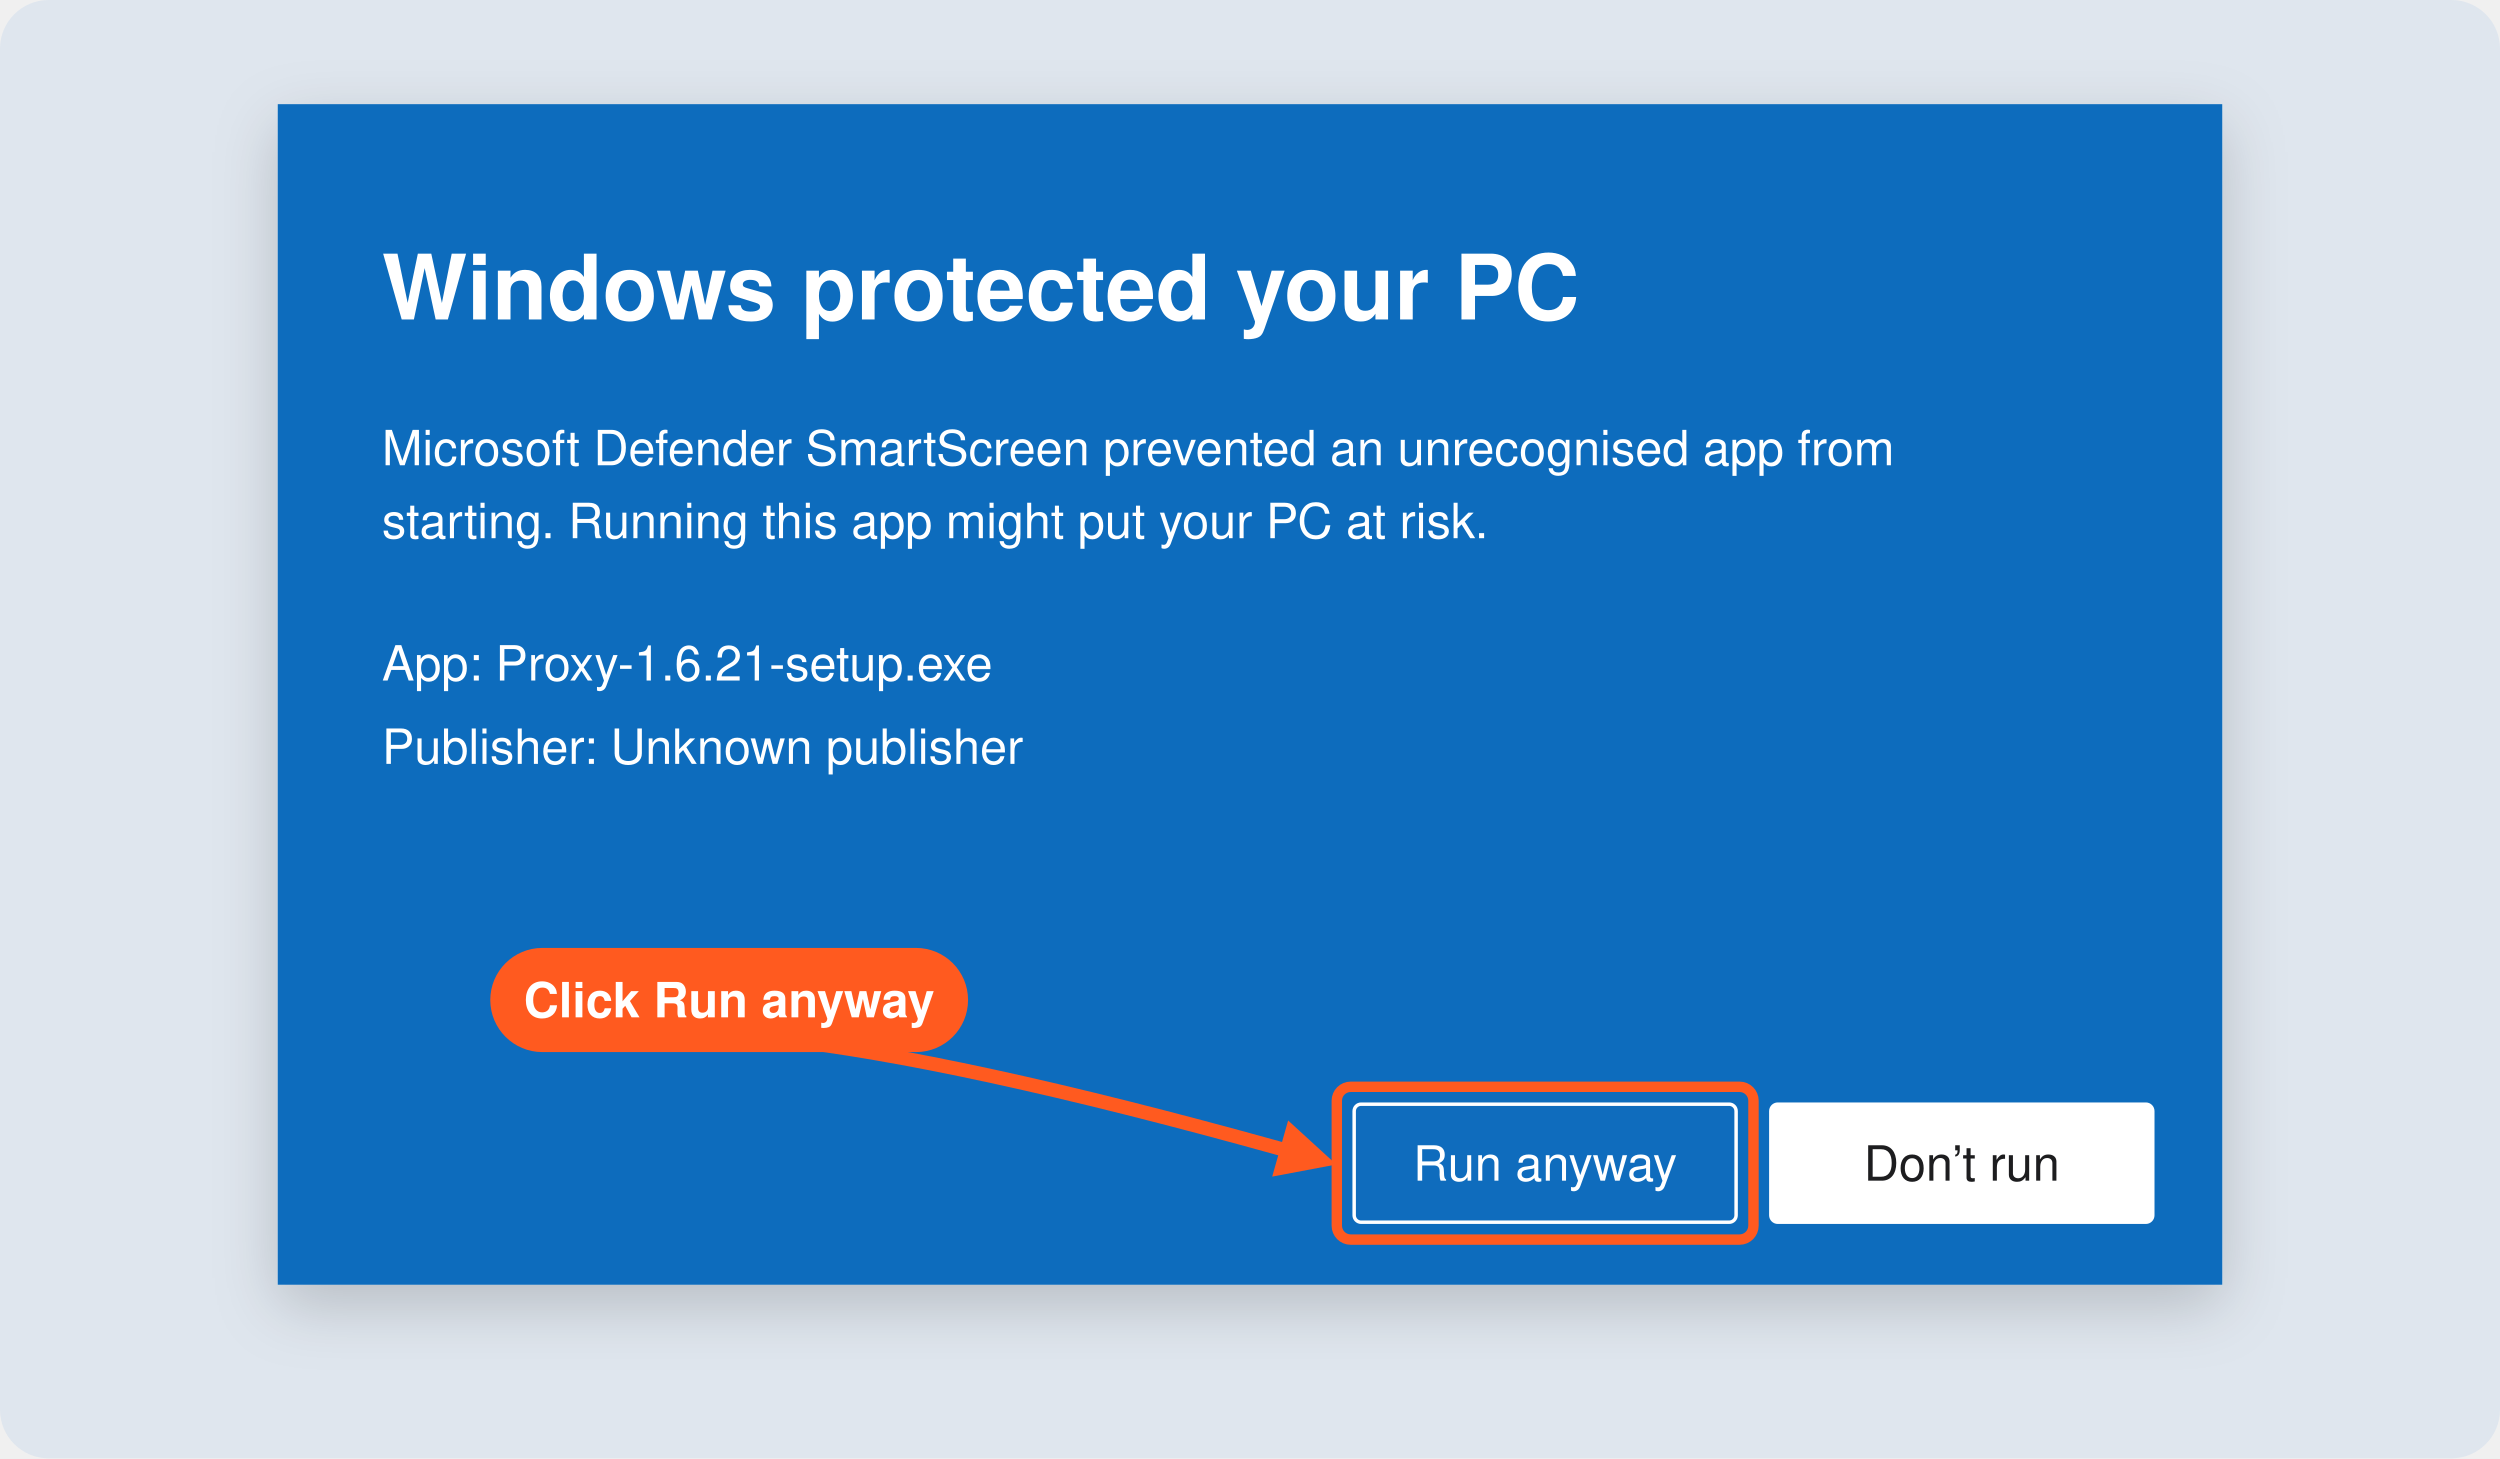
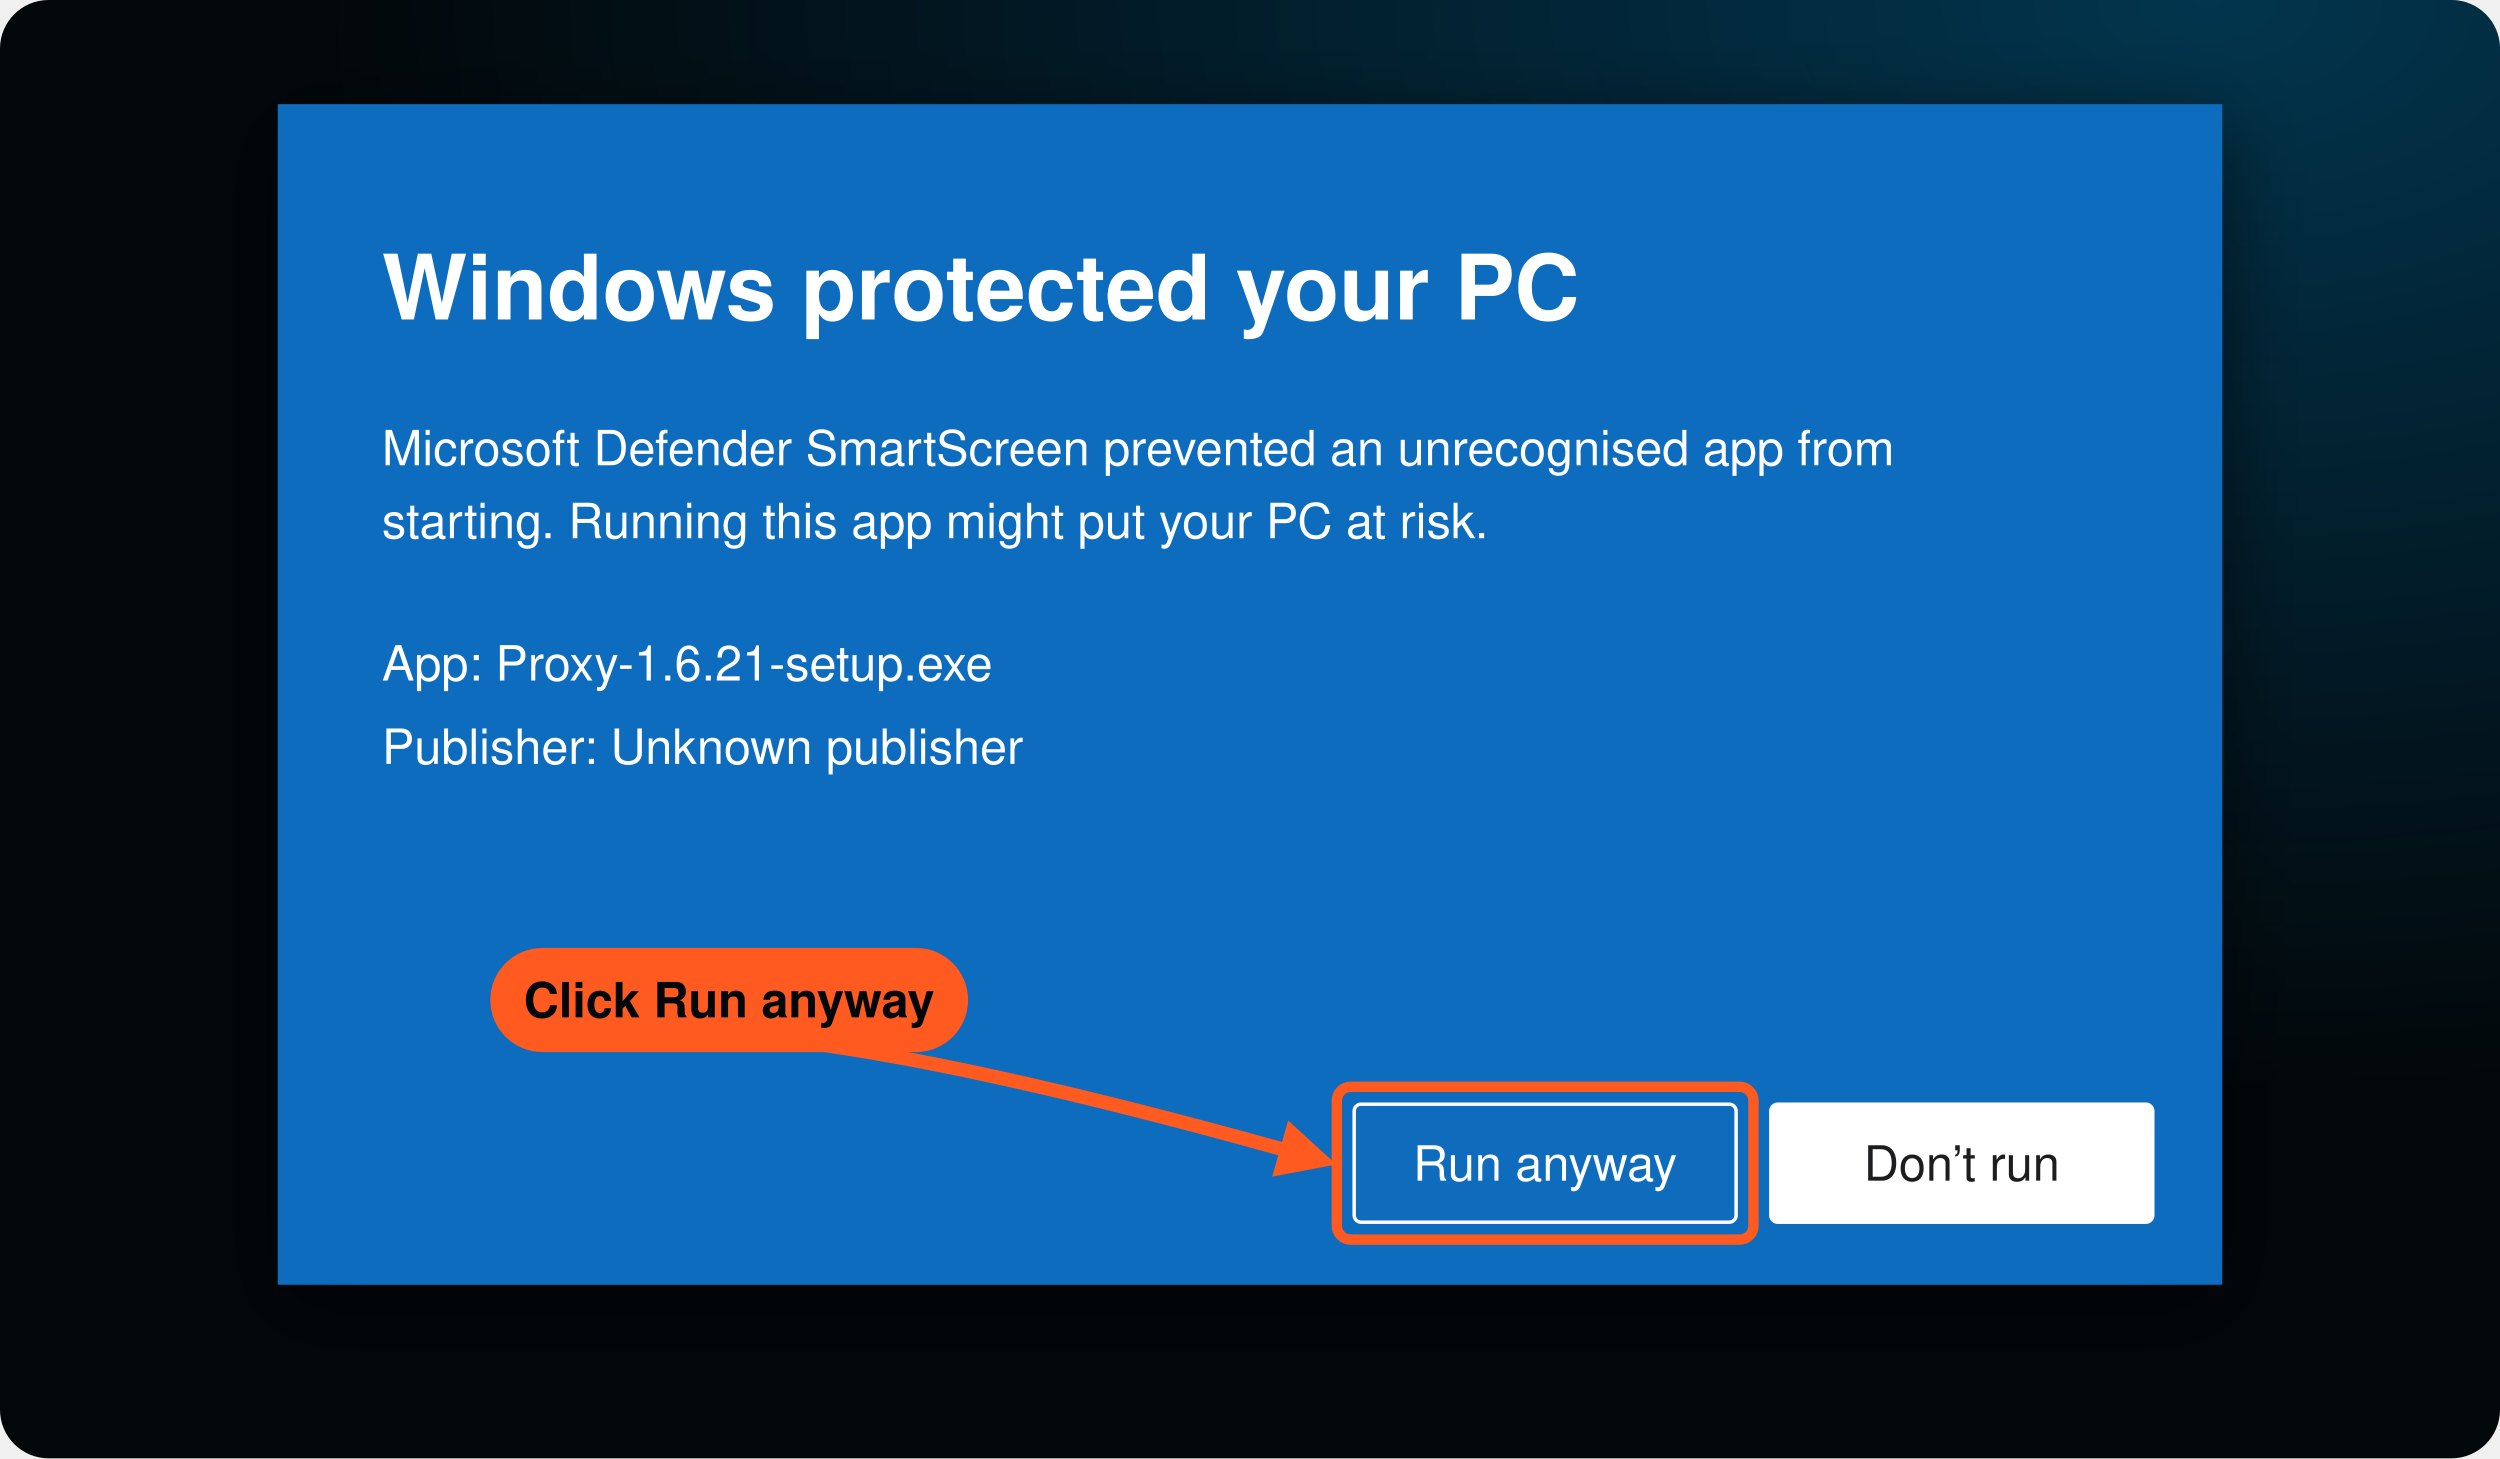
<svg xmlns="http://www.w3.org/2000/svg" viewBox="0 0 720 420" role="img" font-family="-apple-system, BlinkMacSystemFont, 'Segoe UI', Helvetica, Arial, sans-serif">
  <defs>
    <marker id="head" viewBox="0 0 10 10" refX="7" refY="5" markerWidth="4.2" markerHeight="4.2" orient="auto-start-reverse">
      <path d="M0,0 L10,5 L0,10 z" fill="#ff5a1f" />
    </marker>
    <filter id="shadow" x="-10%" y="-10%" width="120%" height="130%">
-       <feDropShadow dx="0" dy="6" stdDeviation="9" flood-opacity="0.18" />
+       <feDropShadow dx="0" dy="6" stdDeviation="12" flood-color="#000" flood-opacity="0.55" />
    </filter>
+     <radialGradient id="glow" cx="0.88" cy="0" r="0.75">
+       <stop offset="0" stop-color="#0297de" stop-opacity="0.32" />
+       <stop offset="1" stop-color="#0297de" stop-opacity="0" />
+     </radialGradient>
  </defs>
-   <rect width="720" height="420" rx="14" fill="#dfe6ee" />
+   <rect width="720" height="420" rx="14" fill="#02070a" />
+   <rect width="720" height="420" rx="14" fill="url(#glow)" />
  <g filter="url(#shadow)">
    <rect x="80" y="30" width="560" height="340" fill="#0f6cbd" />
  </g>
  <text x="110" y="92" font-size="26" font-weight="600" fill="#ffffff" text-anchor="start">Windows protected your PC</text>
  <text x="110" y="134" font-size="14" font-weight="400" fill="#ffffff" text-anchor="start">Microsoft Defender SmartScreen prevented an unrecognised app from</text>
  <text x="110" y="155" font-size="14" font-weight="400" fill="#ffffff" text-anchor="start">starting. Running this app might put your PC at risk.</text>
  <text x="110" y="196" font-size="14" font-weight="400" fill="#ffffff" text-anchor="start">App:        Proxy-1.6.21-setup.exe</text>
  <text x="110" y="220" font-size="14" font-weight="400" fill="#ffffff" text-anchor="start">Publisher:  Unknown publisher</text>
  <rect x="390" y="318" width="110" height="34" rx="2" fill="#0f6cbd" stroke="#ffffff" />
  <text x="445.0" y="340.04" font-size="14" font-weight="500" fill="#ffffff" text-anchor="middle">Run anyway</text>
  <rect x="510" y="318" width="110" height="34" rx="2" fill="#ffffff" stroke="#ffffff" />
  <text x="565.0" y="340.04" font-size="14" font-weight="500" fill="#1d1d1f" text-anchor="middle">Don’t run</text>
  <rect x="385" y="313" width="120" height="44" rx="4" fill="none" stroke="#ff5a1f" stroke-width="3" />
  <path d="M230,300 Q285.0,307.0 380,334" fill="none" stroke="#ff5a1f" stroke-width="4" stroke-linecap="round" marker-end="url(#head)" />
  <rect x="141.2" y="273" width="137.6" height="30" rx="15" fill="#ff5a1f" />
-   <text x="210" y="293" font-size="14" font-weight="700" fill="#ffffff" text-anchor="middle">Click Run anyway</text>
+   <text x="210" y="293" font-size="14" font-weight="700" fill="#02070a" text-anchor="middle">Click Run anyway</text>
</svg>
